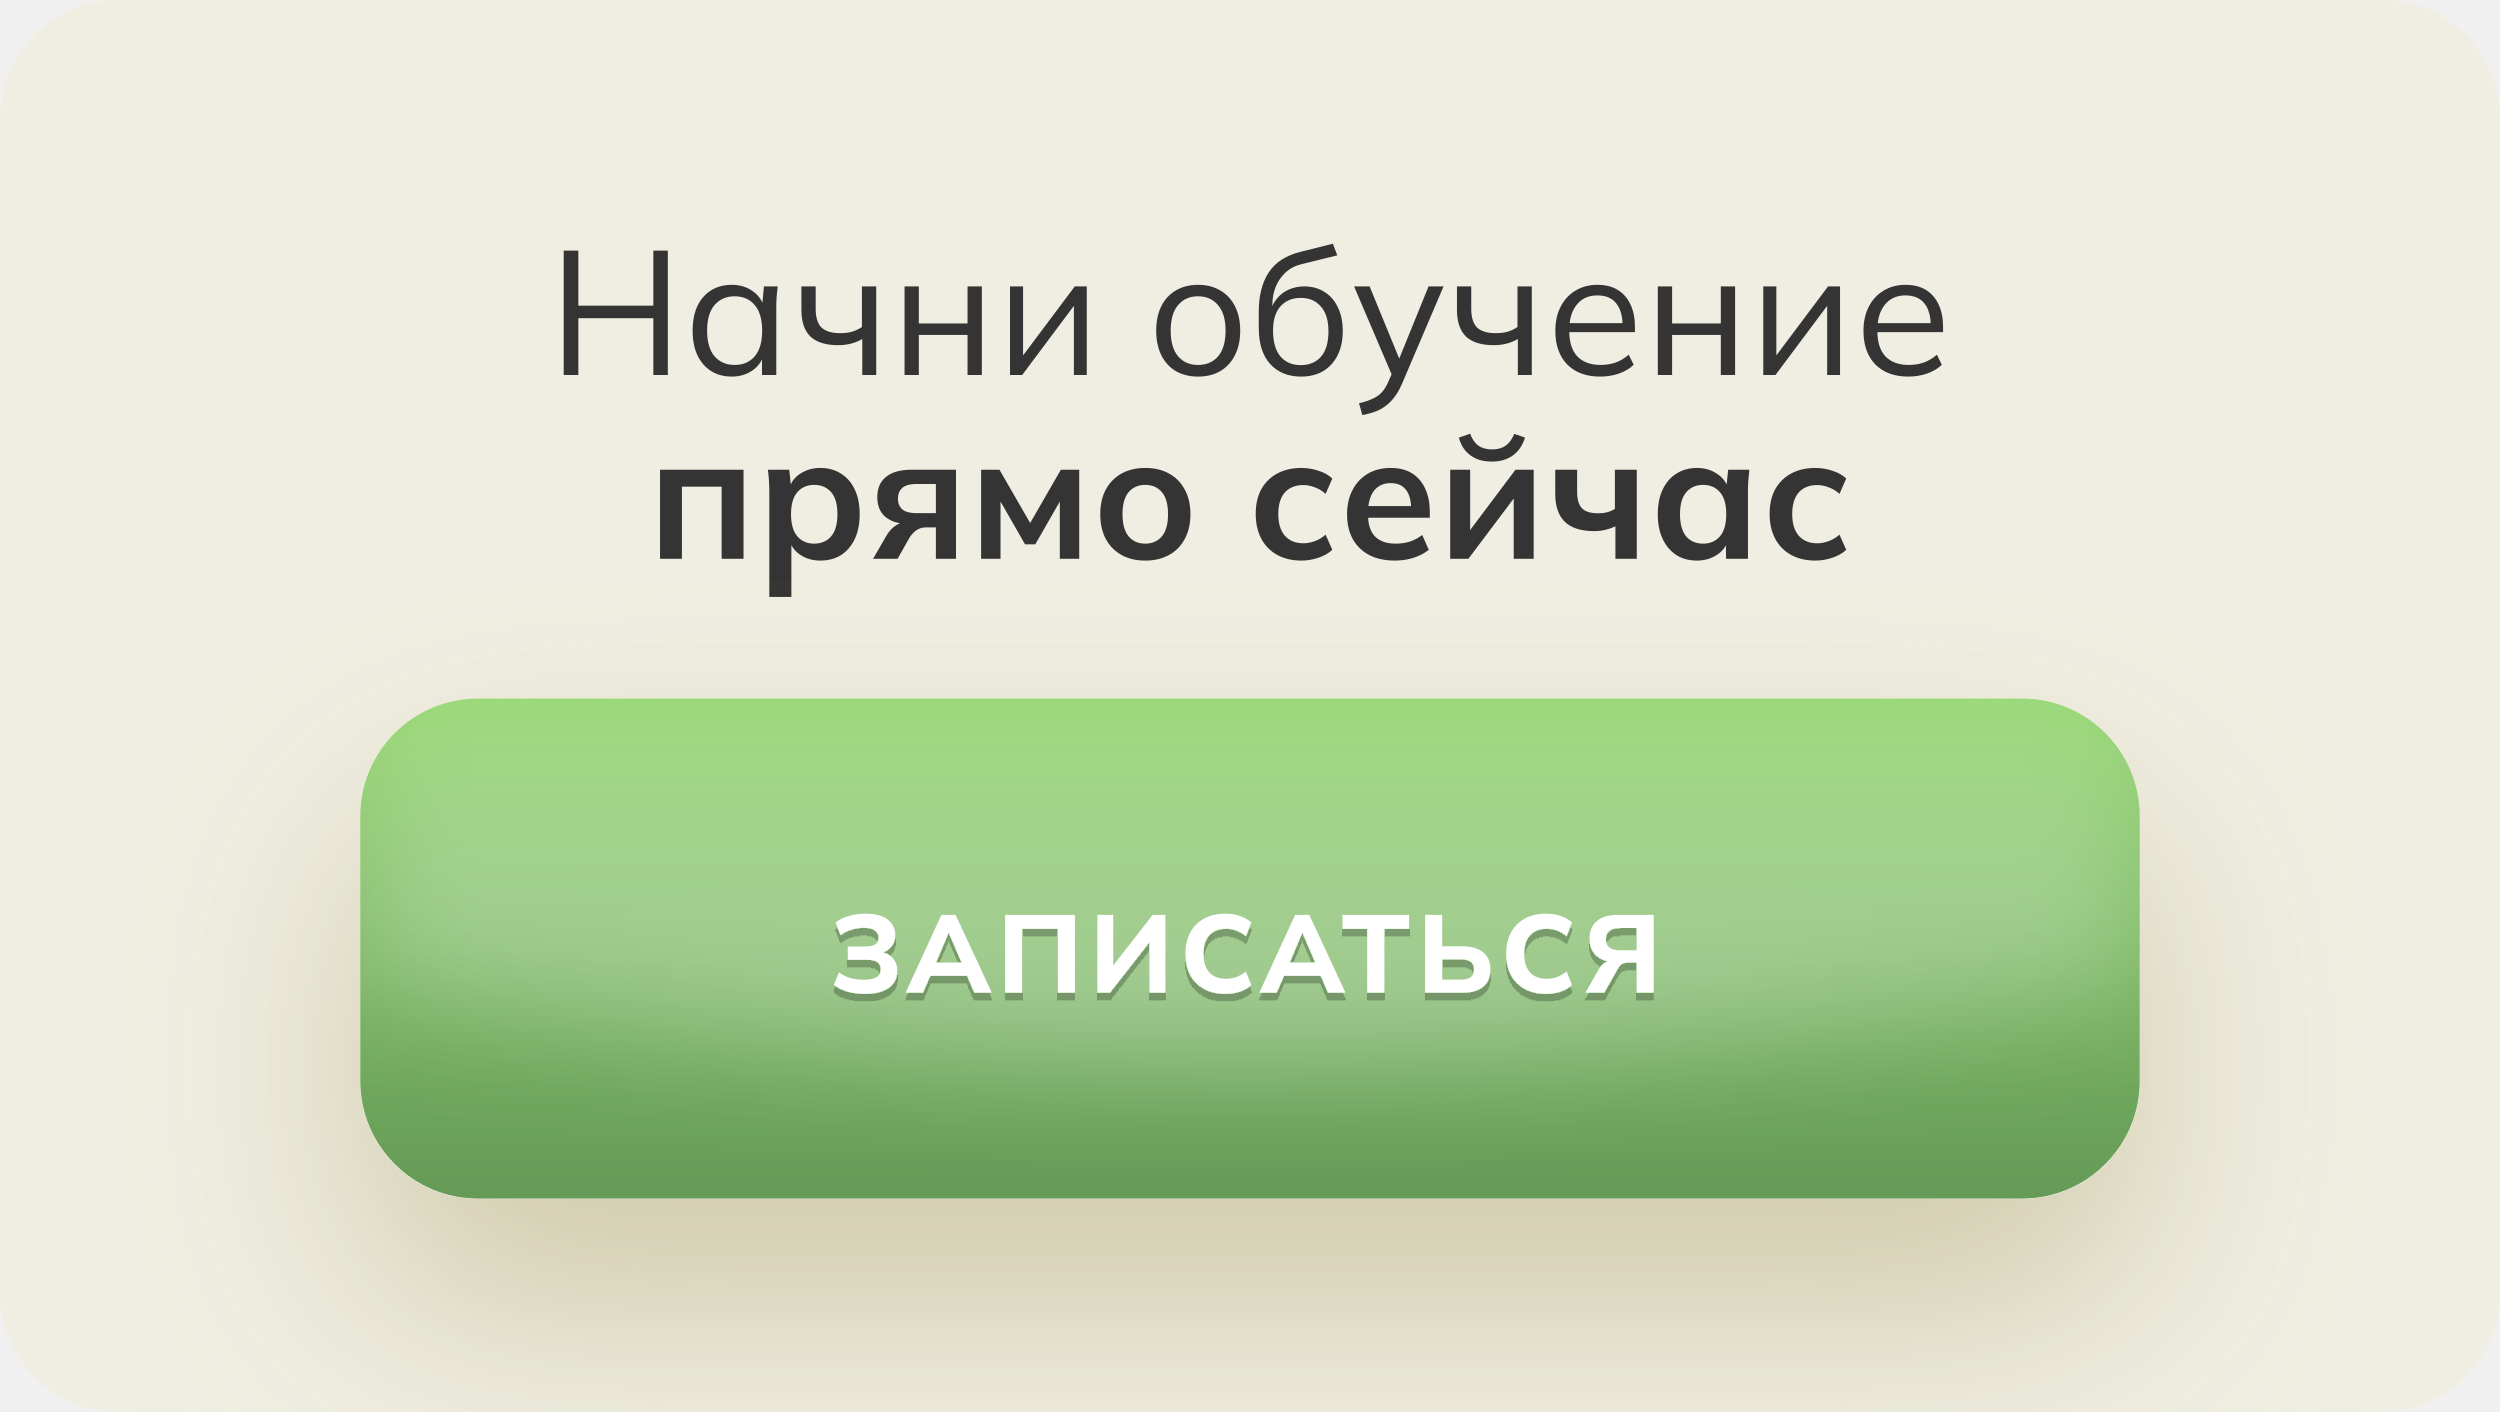
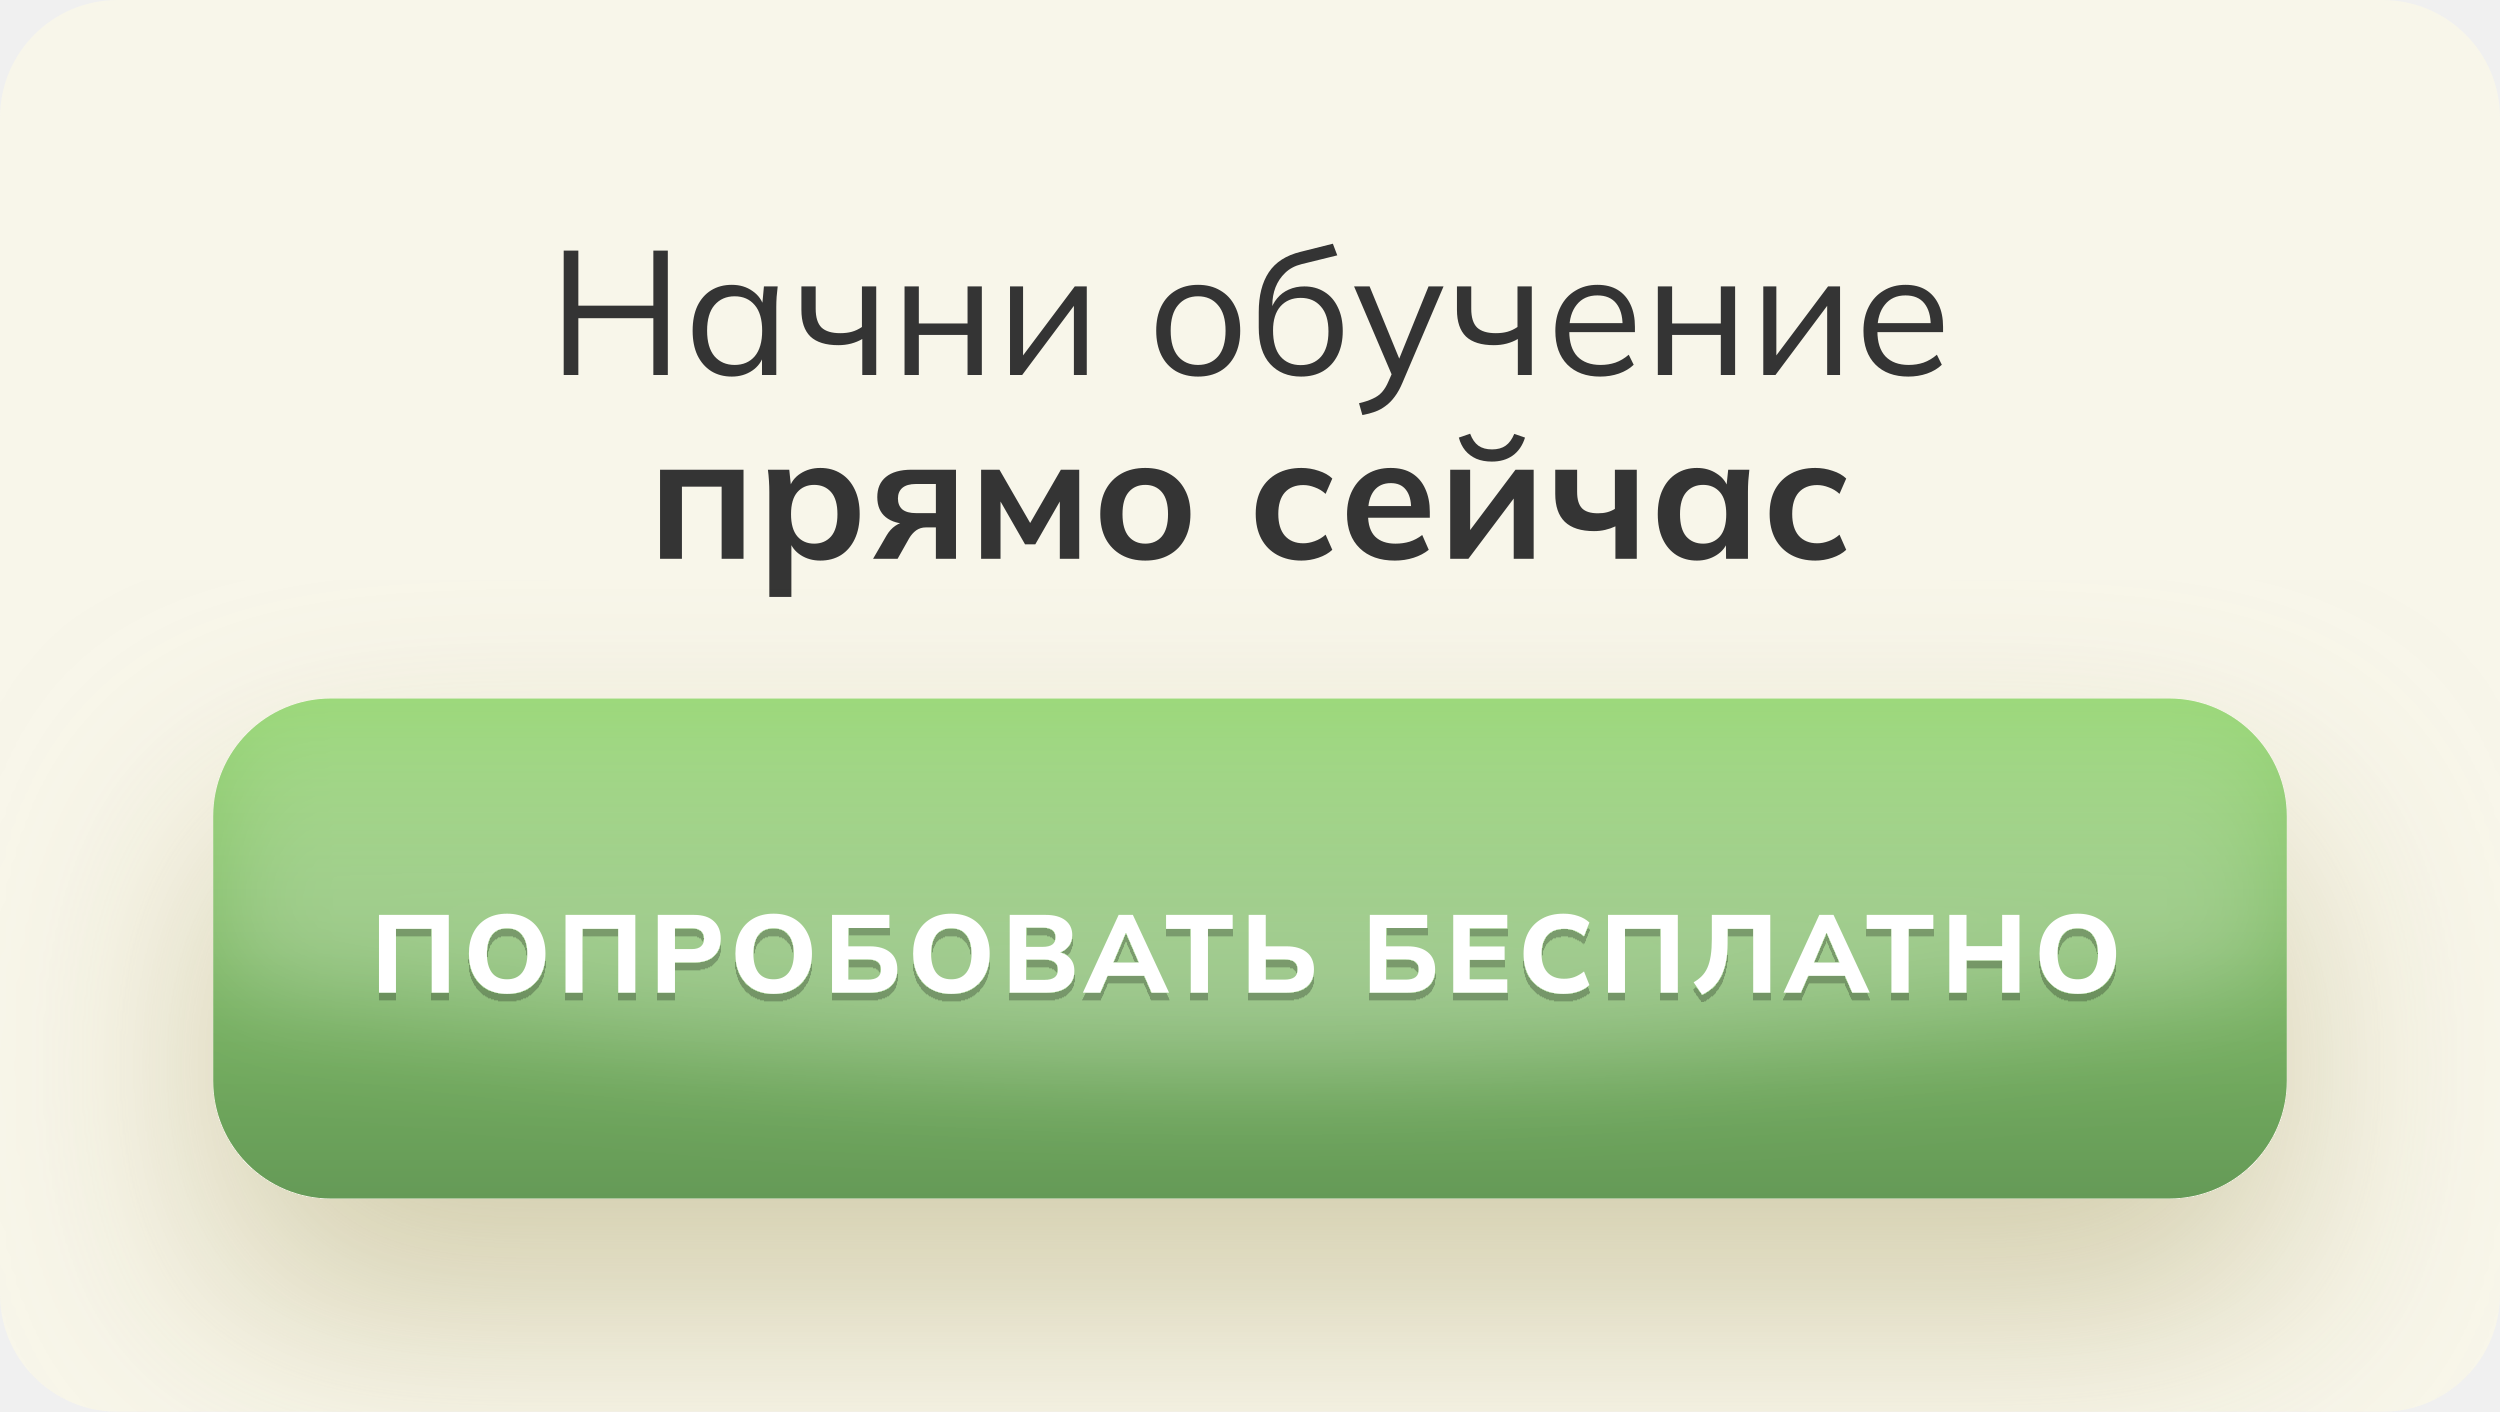
<svg xmlns="http://www.w3.org/2000/svg" width="340" height="192" viewBox="0 0 340 192" fill="none">
-   <g clip-path="url(#clip0_102_157)">
-     <rect width="340" height="192" rx="16" fill="#F0ECD3" fill-opacity="0.48" />
+   <g clip-path="url(#clip0_113_2)">
+     <rect width="340" height="192" rx="16" fill="#F8F6EA" />
    <path d="M76.663 51V34.08H78.655V41.568H88.855V34.08H90.823V51H88.855V43.272H78.655V51H76.663ZM99.526 51.216C98.454 51.216 97.518 50.968 96.718 50.472C95.918 49.96 95.294 49.24 94.846 48.312C94.414 47.384 94.198 46.272 94.198 44.976C94.198 43.664 94.414 42.544 94.846 41.616C95.294 40.688 95.918 39.976 96.718 39.48C97.518 38.984 98.454 38.736 99.526 38.736C100.614 38.736 101.55 39.016 102.334 39.576C103.134 40.12 103.662 40.864 103.918 41.808H103.63L103.894 38.952H105.766C105.718 39.416 105.67 39.888 105.622 40.368C105.59 40.832 105.574 41.288 105.574 41.736V51H103.63V48.168H103.894C103.638 49.112 103.11 49.856 102.31 50.4C101.51 50.944 100.582 51.216 99.526 51.216ZM99.91 49.632C101.062 49.632 101.974 49.24 102.646 48.456C103.318 47.656 103.654 46.496 103.654 44.976C103.654 43.44 103.318 42.28 102.646 41.496C101.974 40.696 101.062 40.296 99.91 40.296C98.774 40.296 97.862 40.696 97.174 41.496C96.502 42.28 96.166 43.44 96.166 44.976C96.166 46.496 96.502 47.656 97.174 48.456C97.862 49.24 98.774 49.632 99.91 49.632ZM117.27 51V46.104C116.806 46.376 116.302 46.584 115.758 46.728C115.214 46.872 114.63 46.944 114.006 46.944C112.31 46.944 111.046 46.552 110.214 45.768C109.398 44.968 108.99 43.76 108.99 42.144V38.952H110.934V42C110.934 43.168 111.198 44.016 111.726 44.544C112.27 45.056 113.118 45.312 114.27 45.312C114.862 45.312 115.39 45.248 115.854 45.12C116.318 44.992 116.774 44.776 117.222 44.472V38.952H119.166V51H117.27ZM123.018 51V38.952H124.962V43.992H131.586V38.952H133.53V51H131.586V45.552H124.962V51H123.018ZM137.361 51V38.952H139.137V49.2H138.489L146.169 38.952H147.801V51H146.049V40.728H146.697L139.017 51H137.361ZM162.933 51.216C161.781 51.216 160.773 50.968 159.909 50.472C159.061 49.96 158.405 49.24 157.941 48.312C157.477 47.368 157.245 46.256 157.245 44.976C157.245 43.68 157.477 42.568 157.941 41.64C158.405 40.712 159.061 40 159.909 39.504C160.773 38.992 161.781 38.736 162.933 38.736C164.101 38.736 165.109 38.992 165.957 39.504C166.821 40 167.485 40.712 167.949 41.64C168.429 42.568 168.669 43.68 168.669 44.976C168.669 46.256 168.429 47.368 167.949 48.312C167.485 49.24 166.821 49.96 165.957 50.472C165.109 50.968 164.101 51.216 162.933 51.216ZM162.933 49.632C164.085 49.632 164.997 49.24 165.669 48.456C166.341 47.656 166.677 46.496 166.677 44.976C166.677 43.44 166.333 42.28 165.645 41.496C164.973 40.696 164.069 40.296 162.933 40.296C161.797 40.296 160.893 40.696 160.221 41.496C159.549 42.28 159.213 43.44 159.213 44.976C159.213 46.496 159.549 47.656 160.221 48.456C160.893 49.24 161.797 49.632 162.933 49.632ZM176.95 51.216C175.19 51.216 173.79 50.648 172.75 49.512C171.71 48.376 171.19 46.72 171.19 44.544V42.432C171.19 40.208 171.646 38.408 172.558 37.032C173.47 35.656 174.91 34.728 176.878 34.248L181.27 33.144L181.87 34.728L176.998 35.928C176.102 36.152 175.366 36.544 174.79 37.104C174.214 37.648 173.774 38.304 173.47 39.072C173.182 39.824 173.038 40.624 173.038 41.472V42.432H172.75C172.942 41.712 173.254 41.096 173.686 40.584C174.118 40.056 174.646 39.656 175.27 39.384C175.91 39.096 176.614 38.952 177.382 38.952C178.422 38.952 179.334 39.2 180.118 39.696C180.902 40.176 181.51 40.872 181.942 41.784C182.39 42.68 182.614 43.76 182.614 45.024C182.614 46.288 182.382 47.384 181.918 48.312C181.454 49.24 180.798 49.96 179.95 50.472C179.102 50.968 178.102 51.216 176.95 51.216ZM176.902 49.656C178.07 49.656 178.99 49.272 179.662 48.504C180.334 47.72 180.67 46.576 180.67 45.072C180.67 43.584 180.326 42.456 179.638 41.688C178.966 40.904 178.054 40.512 176.902 40.512C175.75 40.512 174.83 40.896 174.142 41.664C173.47 42.432 173.134 43.52 173.134 44.928C173.134 46.496 173.47 47.68 174.142 48.48C174.814 49.264 175.734 49.656 176.902 49.656ZM185.282 56.448L184.826 54.84C185.578 54.664 186.202 54.456 186.698 54.216C187.21 53.992 187.634 53.688 187.97 53.304C188.306 52.92 188.594 52.44 188.834 51.864L189.458 50.448L189.41 51.264L184.154 38.952H186.266L190.61 49.536H189.986L194.282 38.952H196.322L190.754 52.008C190.434 52.776 190.082 53.416 189.698 53.928C189.314 54.456 188.898 54.88 188.45 55.2C188.018 55.536 187.538 55.8 187.01 55.992C186.482 56.184 185.906 56.336 185.282 56.448ZM206.426 51V46.104C205.962 46.376 205.458 46.584 204.914 46.728C204.37 46.872 203.786 46.944 203.162 46.944C201.466 46.944 200.202 46.552 199.37 45.768C198.554 44.968 198.146 43.76 198.146 42.144V38.952H200.09V42C200.09 43.168 200.354 44.016 200.882 44.544C201.426 45.056 202.274 45.312 203.426 45.312C204.018 45.312 204.546 45.248 205.01 45.12C205.474 44.992 205.93 44.776 206.378 44.472V38.952H208.322V51H206.426ZM217.622 51.216C215.734 51.216 214.246 50.672 213.158 49.584C212.07 48.48 211.526 46.952 211.526 45C211.526 43.736 211.766 42.64 212.246 41.712C212.726 40.768 213.398 40.04 214.262 39.528C215.126 39 216.118 38.736 217.238 38.736C218.342 38.736 219.27 38.968 220.022 39.432C220.774 39.896 221.35 40.56 221.75 41.424C222.15 42.272 222.35 43.28 222.35 44.448V45.168H213.014V43.944H221.078L220.67 44.256C220.67 42.976 220.382 41.976 219.806 41.256C219.23 40.536 218.374 40.176 217.238 40.176C216.038 40.176 215.102 40.6 214.43 41.448C213.758 42.28 213.422 43.408 213.422 44.832V45.048C213.422 46.552 213.79 47.696 214.526 48.48C215.278 49.248 216.326 49.632 217.67 49.632C218.39 49.632 219.062 49.528 219.686 49.32C220.326 49.096 220.934 48.736 221.51 48.24L222.182 49.608C221.654 50.12 220.982 50.52 220.166 50.808C219.366 51.08 218.518 51.216 217.622 51.216ZM225.463 51V38.952H227.407V43.992H234.031V38.952H235.975V51H234.031V45.552H227.407V51H225.463ZM239.807 51V38.952H241.583V49.2H240.935L248.615 38.952H250.247V51H248.495V40.728H249.143L241.463 51H239.807ZM259.528 51.216C257.64 51.216 256.152 50.672 255.064 49.584C253.976 48.48 253.432 46.952 253.432 45C253.432 43.736 253.672 42.64 254.152 41.712C254.632 40.768 255.304 40.04 256.168 39.528C257.032 39 258.024 38.736 259.144 38.736C260.248 38.736 261.176 38.968 261.928 39.432C262.68 39.896 263.256 40.56 263.656 41.424C264.056 42.272 264.256 43.28 264.256 44.448V45.168H254.92V43.944H262.984L262.576 44.256C262.576 42.976 262.288 41.976 261.712 41.256C261.136 40.536 260.28 40.176 259.144 40.176C257.944 40.176 257.008 40.6 256.336 41.448C255.664 42.28 255.328 43.408 255.328 44.832V45.048C255.328 46.552 255.696 47.696 256.432 48.48C257.184 49.248 258.232 49.632 259.576 49.632C260.296 49.632 260.968 49.528 261.592 49.32C262.232 49.096 262.84 48.736 263.416 48.24L264.088 49.608C263.56 50.12 262.888 50.52 262.072 50.808C261.272 51.08 260.424 51.216 259.528 51.216ZM89.766 76V63.88H101.119V76H98.142V66.184H92.743V76H89.766ZM104.628 81.184V66.904C104.628 66.408 104.612 65.904 104.58 65.392C104.548 64.88 104.5 64.376 104.436 63.88H107.34L107.604 66.424H107.34C107.58 65.576 108.084 64.904 108.852 64.408C109.636 63.896 110.54 63.64 111.564 63.64C112.636 63.64 113.572 63.896 114.372 64.408C115.172 64.904 115.796 65.624 116.244 66.568C116.692 67.496 116.916 68.616 116.916 69.928C116.916 71.24 116.692 72.368 116.244 73.312C115.796 74.256 115.172 74.984 114.372 75.496C113.572 75.992 112.636 76.24 111.564 76.24C110.556 76.24 109.668 75.992 108.9 75.496C108.132 75 107.62 74.336 107.364 73.504H107.628V81.184H104.628ZM110.724 73.936C111.684 73.936 112.452 73.608 113.028 72.952C113.604 72.28 113.892 71.272 113.892 69.928C113.892 68.584 113.604 67.584 113.028 66.928C112.452 66.272 111.684 65.944 110.724 65.944C109.78 65.944 109.02 66.272 108.444 66.928C107.868 67.584 107.58 68.584 107.58 69.928C107.58 71.272 107.868 72.28 108.444 72.952C109.02 73.608 109.78 73.936 110.724 73.936ZM118.735 76L120.583 72.808C120.903 72.264 121.295 71.832 121.759 71.512C122.239 71.176 122.735 71.008 123.247 71.008H123.775L123.751 71.272C122.327 71.272 121.231 70.96 120.463 70.336C119.695 69.712 119.311 68.8 119.311 67.6C119.311 66.416 119.703 65.504 120.487 64.864C121.287 64.208 122.455 63.88 123.991 63.88H130.015V76H127.279V71.728H125.911C125.415 71.728 124.975 71.864 124.591 72.136C124.223 72.408 123.911 72.76 123.655 73.192L122.071 76H118.735ZM124.567 69.784H127.279V65.824H124.567C123.751 65.824 123.135 66 122.719 66.352C122.319 66.704 122.119 67.184 122.119 67.792C122.119 68.432 122.319 68.928 122.719 69.28C123.135 69.616 123.751 69.784 124.567 69.784ZM133.431 76V63.88H135.927L140.103 71.128L144.279 63.88H146.775V76H144.135V67.24H144.687L140.799 74.032H139.407L135.519 67.24H136.071V76H133.431ZM155.756 76.24C154.508 76.24 153.428 75.984 152.516 75.472C151.604 74.96 150.892 74.232 150.38 73.288C149.884 72.344 149.636 71.224 149.636 69.928C149.636 68.632 149.884 67.52 150.38 66.592C150.892 65.648 151.604 64.92 152.516 64.408C153.428 63.896 154.508 63.64 155.756 63.64C157.004 63.64 158.084 63.896 158.996 64.408C159.924 64.92 160.636 65.648 161.132 66.592C161.644 67.52 161.9 68.632 161.9 69.928C161.9 71.224 161.644 72.344 161.132 73.288C160.636 74.232 159.924 74.96 158.996 75.472C158.084 75.984 157.004 76.24 155.756 76.24ZM155.756 73.936C156.7 73.936 157.452 73.608 158.012 72.952C158.572 72.28 158.852 71.272 158.852 69.928C158.852 68.584 158.572 67.584 158.012 66.928C157.452 66.272 156.7 65.944 155.756 65.944C154.812 65.944 154.06 66.272 153.5 66.928C152.94 67.584 152.66 68.584 152.66 69.928C152.66 71.272 152.94 72.28 153.5 72.952C154.06 73.608 154.812 73.936 155.756 73.936ZM176.993 76.24C175.745 76.24 174.649 75.984 173.705 75.472C172.777 74.96 172.057 74.232 171.545 73.288C171.033 72.328 170.777 71.192 170.777 69.88C170.777 68.568 171.033 67.448 171.545 66.52C172.073 65.592 172.801 64.88 173.729 64.384C174.657 63.888 175.745 63.64 176.993 63.64C177.793 63.64 178.569 63.768 179.321 64.024C180.089 64.264 180.713 64.616 181.193 65.08L180.281 67.168C179.849 66.768 179.361 66.472 178.817 66.28C178.289 66.072 177.769 65.968 177.257 65.968C176.185 65.968 175.345 66.304 174.737 66.976C174.145 67.648 173.849 68.624 173.849 69.904C173.849 71.184 174.145 72.168 174.737 72.856C175.345 73.544 176.185 73.888 177.257 73.888C177.753 73.888 178.265 73.792 178.793 73.6C179.337 73.408 179.833 73.112 180.281 72.712L181.193 74.776C180.697 75.24 180.065 75.6 179.297 75.856C178.545 76.112 177.777 76.24 176.993 76.24ZM189.703 76.24C187.671 76.24 186.079 75.68 184.927 74.56C183.775 73.44 183.199 71.904 183.199 69.952C183.199 68.688 183.447 67.584 183.943 66.64C184.439 65.696 185.127 64.96 186.007 64.432C186.903 63.904 187.943 63.64 189.127 63.64C190.295 63.64 191.271 63.888 192.055 64.384C192.839 64.88 193.431 65.576 193.831 66.472C194.247 67.368 194.455 68.416 194.455 69.616V70.408H185.623V68.824H192.319L191.911 69.16C191.911 68.04 191.671 67.184 191.191 66.592C190.727 66 190.047 65.704 189.151 65.704C188.159 65.704 187.391 66.056 186.847 66.76C186.319 67.464 186.055 68.448 186.055 69.712V70.024C186.055 71.336 186.375 72.32 187.015 72.976C187.671 73.616 188.591 73.936 189.775 73.936C190.463 73.936 191.103 73.848 191.695 73.672C192.303 73.48 192.879 73.176 193.423 72.76L194.311 74.776C193.735 75.24 193.047 75.6 192.247 75.856C191.447 76.112 190.599 76.24 189.703 76.24ZM197.227 76V63.88H199.939V73.048H199.219L206.107 63.88H208.579V76H205.867V66.808H206.611L199.699 76H197.227ZM202.891 62.776C202.091 62.776 201.387 62.648 200.779 62.392C200.171 62.12 199.667 61.744 199.267 61.264C198.867 60.768 198.579 60.184 198.403 59.512L199.939 58.984C200.211 59.72 200.587 60.264 201.067 60.616C201.547 60.952 202.163 61.12 202.915 61.12C203.667 61.12 204.283 60.952 204.763 60.616C205.243 60.28 205.635 59.744 205.939 59.008L207.403 59.512C207.067 60.584 206.507 61.4 205.723 61.96C204.955 62.504 204.011 62.776 202.891 62.776ZM219.697 76V71.584C219.249 71.792 218.785 71.952 218.305 72.064C217.825 72.176 217.321 72.232 216.793 72.232C215.017 72.232 213.689 71.808 212.809 70.96C211.945 70.112 211.513 68.848 211.513 67.168V63.88H214.489V66.904C214.489 67.928 214.713 68.672 215.161 69.136C215.609 69.584 216.329 69.808 217.321 69.808C217.785 69.808 218.201 69.76 218.569 69.664C218.937 69.568 219.289 69.416 219.625 69.208V63.88H222.601V76H219.697ZM230.785 76.24C229.729 76.24 228.801 75.992 228.001 75.496C227.201 74.984 226.577 74.256 226.129 73.312C225.681 72.368 225.457 71.24 225.457 69.928C225.457 68.616 225.681 67.496 226.129 66.568C226.577 65.624 227.201 64.904 228.001 64.408C228.801 63.896 229.729 63.64 230.785 63.64C231.809 63.64 232.705 63.896 233.473 64.408C234.257 64.904 234.777 65.576 235.033 66.424H234.769L235.033 63.88H237.913C237.865 64.376 237.817 64.88 237.769 65.392C237.737 65.904 237.721 66.408 237.721 66.904V76H234.745L234.721 73.504H235.009C234.753 74.336 234.233 75 233.449 75.496C232.665 75.992 231.777 76.24 230.785 76.24ZM231.625 73.936C232.569 73.936 233.329 73.608 233.905 72.952C234.481 72.28 234.769 71.272 234.769 69.928C234.769 68.584 234.481 67.584 233.905 66.928C233.329 66.272 232.569 65.944 231.625 65.944C230.681 65.944 229.921 66.272 229.345 66.928C228.769 67.584 228.481 68.584 228.481 69.928C228.481 71.272 228.761 72.28 229.321 72.952C229.897 73.608 230.665 73.936 231.625 73.936ZM246.884 76.24C245.636 76.24 244.54 75.984 243.596 75.472C242.668 74.96 241.948 74.232 241.436 73.288C240.924 72.328 240.668 71.192 240.668 69.88C240.668 68.568 240.924 67.448 241.436 66.52C241.964 65.592 242.692 64.88 243.62 64.384C244.548 63.888 245.636 63.64 246.884 63.64C247.684 63.64 248.46 63.768 249.212 64.024C249.98 64.264 250.604 64.616 251.084 65.08L250.172 67.168C249.74 66.768 249.252 66.472 248.708 66.28C248.18 66.072 247.66 65.968 247.148 65.968C246.076 65.968 245.236 66.304 244.628 66.976C244.036 67.648 243.74 68.624 243.74 69.904C243.74 71.184 244.036 72.168 244.628 72.856C245.236 73.544 246.076 73.888 247.148 73.888C247.644 73.888 248.156 73.792 248.684 73.6C249.228 73.408 249.724 73.112 250.172 72.712L251.084 74.776C250.588 75.24 249.956 75.6 249.188 75.856C248.436 76.112 247.668 76.24 246.884 76.24Z" fill="#343434" />
-     <g filter="url(#filter0_d_102_157)">
-       <g clip-path="url(#clip1_102_157)">
-         <rect x="49" y="95" width="242" height="68" rx="16" fill="url(#paint0_linear_102_157)" />
-         <g filter="url(#filter1_f_102_157)">
-           <path d="M49 95H291V133.461C195.294 147.667 142.321 147.358 49 133.461V95Z" fill="url(#paint1_linear_102_157)" fill-opacity="0.35" />
+     <g filter="url(#filter0_d_113_2)">
+       <g clip-path="url(#clip1_113_2)">
+         <rect x="29" y="95" width="282" height="68" rx="16" fill="url(#paint0_linear_113_2)" />
+         <g filter="url(#filter1_f_113_2)">
+           <path d="M29 95H311V133.461C199.475 147.667 137.745 147.358 29 133.461V95Z" fill="url(#paint1_linear_113_2)" fill-opacity="0.35" />
        </g>
-         <g filter="url(#filter2_d_102_157)">
-           <path d="M117.636 135.165C116.736 135.165 115.931 135.06 115.221 134.85C114.521 134.63 113.911 134.325 113.391 133.935L114.096 132.24C114.526 132.56 115.021 132.81 115.581 132.99C116.141 133.16 116.766 133.245 117.456 133.245C118.256 133.245 118.841 133.125 119.211 132.885C119.591 132.645 119.781 132.285 119.781 131.805C119.781 131.375 119.631 131.055 119.331 130.845C119.031 130.635 118.566 130.53 117.936 130.53H115.296V128.73H117.681C118.291 128.73 118.746 128.63 119.046 128.43C119.346 128.22 119.496 127.905 119.496 127.485C119.496 127.095 119.331 126.78 119.001 126.54C118.681 126.3 118.171 126.18 117.471 126.18C116.891 126.18 116.326 126.265 115.776 126.435C115.226 126.605 114.746 126.85 114.336 127.17L113.631 125.46C114.101 125.08 114.696 124.785 115.416 124.575C116.136 124.365 116.906 124.26 117.726 124.26C119.066 124.26 120.071 124.53 120.741 125.07C121.421 125.61 121.761 126.305 121.761 127.155C121.761 127.785 121.571 128.325 121.191 128.775C120.821 129.215 120.311 129.51 119.661 129.66V129.42C120.411 129.55 120.991 129.84 121.401 130.29C121.821 130.73 122.031 131.31 122.031 132.03C122.031 132.65 121.871 133.195 121.551 133.665C121.231 134.135 120.741 134.505 120.081 134.775C119.431 135.035 118.616 135.165 117.636 135.165ZM123.17 135L128.03 124.425H129.965L134.885 135H132.515L131.24 132.06L132.155 132.705H125.87L126.8 132.06L125.525 135H123.17ZM128.99 126.885L127.055 131.475L126.65 130.905H131.375L131.03 131.475L129.05 126.885H128.99ZM136.697 135V124.425H146.192V135H143.867V126.315H139.007V135H136.697ZM149.242 135V124.425H151.402V131.775H151.027L156.757 124.425H158.497V135H156.322V127.65H156.697L150.952 135H149.242ZM166.654 135.165C165.524 135.165 164.554 134.94 163.744 134.49C162.934 134.04 162.309 133.41 161.869 132.6C161.439 131.78 161.224 130.815 161.224 129.705C161.224 128.595 161.439 127.635 161.869 126.825C162.309 126.015 162.934 125.385 163.744 124.935C164.554 124.485 165.524 124.26 166.654 124.26C167.384 124.26 168.049 124.365 168.649 124.575C169.249 124.775 169.759 125.07 170.179 125.46L169.444 127.305C168.984 126.945 168.544 126.69 168.124 126.54C167.714 126.39 167.249 126.315 166.729 126.315C165.739 126.315 164.979 126.61 164.449 127.2C163.929 127.78 163.669 128.615 163.669 129.705C163.669 130.795 163.929 131.635 164.449 132.225C164.979 132.815 165.739 133.11 166.729 133.11C167.249 133.11 167.714 133.035 168.124 132.885C168.544 132.735 168.984 132.48 169.444 132.12L170.179 133.965C169.759 134.345 169.249 134.64 168.649 134.85C168.049 135.06 167.384 135.165 166.654 135.165ZM171.272 135L176.132 124.425H178.067L182.987 135H180.617L179.342 132.06L180.257 132.705H173.972L174.902 132.06L173.627 135H171.272ZM177.092 126.885L175.157 131.475L174.752 130.905H179.477L179.132 131.475L177.152 126.885H177.092ZM185.94 135V126.33H182.58V124.425H191.64V126.33H188.28V135H185.94ZM193.814 135V124.425H196.139V128.7H198.959C200.129 128.7 201.044 128.97 201.704 129.51C202.364 130.04 202.694 130.815 202.694 131.835C202.694 132.855 202.364 133.64 201.704 134.19C201.044 134.73 200.129 135 198.959 135H193.814ZM196.139 133.23H198.659C199.289 133.23 199.749 133.115 200.039 132.885C200.329 132.655 200.474 132.305 200.474 131.835C200.474 131.375 200.329 131.035 200.039 130.815C199.749 130.585 199.289 130.47 198.659 130.47H196.139V133.23ZM210.273 135.165C209.143 135.165 208.173 134.94 207.363 134.49C206.553 134.04 205.928 133.41 205.488 132.6C205.058 131.78 204.843 130.815 204.843 129.705C204.843 128.595 205.058 127.635 205.488 126.825C205.928 126.015 206.553 125.385 207.363 124.935C208.173 124.485 209.143 124.26 210.273 124.26C211.003 124.26 211.668 124.365 212.268 124.575C212.868 124.775 213.378 125.07 213.798 125.46L213.063 127.305C212.603 126.945 212.163 126.69 211.743 126.54C211.333 126.39 210.868 126.315 210.348 126.315C209.358 126.315 208.598 126.61 208.068 127.2C207.548 127.78 207.288 128.615 207.288 129.705C207.288 130.795 207.548 131.635 208.068 132.225C208.598 132.815 209.358 133.11 210.348 133.11C210.868 133.11 211.333 133.035 211.743 132.885C212.163 132.735 212.603 132.48 213.063 132.12L213.798 133.965C213.378 134.345 212.868 134.64 212.268 134.85C211.668 135.06 211.003 135.165 210.273 135.165ZM215.622 135L217.407 131.865C217.647 131.445 217.927 131.135 218.247 130.935C218.567 130.725 218.942 130.62 219.372 130.62H219.957L219.972 130.875C218.762 130.875 217.827 130.59 217.167 130.02C216.507 129.45 216.177 128.66 216.177 127.65C216.177 126.63 216.502 125.84 217.152 125.28C217.812 124.71 218.742 124.425 219.942 124.425H224.907V135H222.582V130.905H221.472C221.132 130.905 220.852 130.96 220.632 131.07C220.412 131.18 220.222 131.375 220.062 131.655L218.172 135H215.622ZM220.347 129.24H222.582V126.21H220.347C219.047 126.21 218.397 126.715 218.397 127.725C218.397 128.735 219.047 129.24 220.347 129.24Z" fill="white" />
+         <g filter="url(#filter2_d_113_2)">
+           <path d="M51.541 135V124.425H61.036V135H58.711V126.315H53.851V135H51.541ZM63.771 129.705C63.771 128.605 63.976 127.65 64.386 126.84C64.806 126.02 65.406 125.385 66.186 124.935C66.966 124.485 67.891 124.26 68.961 124.26C70.031 124.26 70.956 124.485 71.736 124.935C72.516 125.385 73.116 126.02 73.536 126.84C73.966 127.65 74.181 128.6 74.181 129.69C74.181 130.8 73.966 131.765 73.536 132.585C73.116 133.395 72.516 134.03 71.736 134.49C70.956 134.94 70.031 135.165 68.961 135.165C67.891 135.165 66.966 134.94 66.186 134.49C65.416 134.03 64.821 133.39 64.401 132.57C63.981 131.75 63.771 130.795 63.771 129.705ZM66.216 129.705C66.216 130.795 66.441 131.65 66.891 132.27C67.351 132.88 68.041 133.185 68.961 133.185C69.861 133.185 70.546 132.88 71.016 132.27C71.486 131.65 71.721 130.795 71.721 129.705C71.721 128.605 71.486 127.755 71.016 127.155C70.556 126.545 69.871 126.24 68.961 126.24C68.041 126.24 67.351 126.545 66.891 127.155C66.441 127.755 66.216 128.605 66.216 129.705ZM76.91 135V124.425H86.405V135H84.08V126.315H79.22V135H76.91ZM89.456 135V124.425H94.391C95.581 124.425 96.481 124.715 97.091 125.295C97.711 125.865 98.021 126.65 98.021 127.65C98.021 128.64 97.711 129.43 97.091 130.02C96.481 130.6 95.581 130.89 94.391 130.89H91.796V135H89.456ZM91.796 129.075H94.091C94.651 129.075 95.066 128.95 95.336 128.7C95.616 128.45 95.756 128.1 95.756 127.65C95.756 127.2 95.616 126.855 95.336 126.615C95.066 126.365 94.651 126.24 94.091 126.24H91.796V129.075ZM100.016 129.705C100.016 128.605 100.221 127.65 100.631 126.84C101.051 126.02 101.651 125.385 102.431 124.935C103.211 124.485 104.136 124.26 105.206 124.26C106.276 124.26 107.201 124.485 107.981 124.935C108.761 125.385 109.361 126.02 109.781 126.84C110.211 127.65 110.426 128.6 110.426 129.69C110.426 130.8 110.211 131.765 109.781 132.585C109.361 133.395 108.761 134.03 107.981 134.49C107.201 134.94 106.276 135.165 105.206 135.165C104.136 135.165 103.211 134.94 102.431 134.49C101.661 134.03 101.066 133.39 100.646 132.57C100.226 131.75 100.016 130.795 100.016 129.705ZM102.461 129.705C102.461 130.795 102.686 131.65 103.136 132.27C103.596 132.88 104.286 133.185 105.206 133.185C106.106 133.185 106.791 132.88 107.261 132.27C107.731 131.65 107.966 130.795 107.966 129.705C107.966 128.605 107.731 127.755 107.261 127.155C106.801 126.545 106.116 126.24 105.206 126.24C104.286 126.24 103.596 126.545 103.136 127.155C102.686 127.755 102.461 128.605 102.461 129.705ZM113.155 135V124.425H120.955V126.21H115.375V128.7H118.3C119.47 128.7 120.385 128.97 121.045 129.51C121.705 130.04 122.035 130.815 122.035 131.835C122.035 132.855 121.705 133.64 121.045 134.19C120.385 134.73 119.47 135 118.3 135H113.155ZM115.375 133.23H118C118.63 133.23 119.09 133.115 119.38 132.885C119.67 132.655 119.815 132.305 119.815 131.835C119.815 131.375 119.67 131.035 119.38 130.815C119.09 130.585 118.63 130.47 118 130.47H115.375V133.23ZM124.185 129.705C124.185 128.605 124.39 127.65 124.8 126.84C125.22 126.02 125.82 125.385 126.6 124.935C127.38 124.485 128.305 124.26 129.375 124.26C130.445 124.26 131.37 124.485 132.15 124.935C132.93 125.385 133.53 126.02 133.95 126.84C134.38 127.65 134.595 128.6 134.595 129.69C134.595 130.8 134.38 131.765 133.95 132.585C133.53 133.395 132.93 134.03 132.15 134.49C131.37 134.94 130.445 135.165 129.375 135.165C128.305 135.165 127.38 134.94 126.6 134.49C125.83 134.03 125.235 133.39 124.815 132.57C124.395 131.75 124.185 130.795 124.185 129.705ZM126.63 129.705C126.63 130.795 126.855 131.65 127.305 132.27C127.765 132.88 128.455 133.185 129.375 133.185C130.275 133.185 130.96 132.88 131.43 132.27C131.9 131.65 132.135 130.795 132.135 129.705C132.135 128.605 131.9 127.755 131.43 127.155C130.97 126.545 130.285 126.24 129.375 126.24C128.455 126.24 127.765 126.545 127.305 127.155C126.855 127.755 126.63 128.605 126.63 129.705ZM137.323 135V124.425H142.198C143.358 124.425 144.253 124.67 144.883 125.16C145.513 125.65 145.828 126.32 145.828 127.17C145.828 127.8 145.638 128.335 145.258 128.775C144.888 129.215 144.378 129.51 143.728 129.66V129.42C144.488 129.55 145.073 129.84 145.483 130.29C145.903 130.73 146.113 131.305 146.113 132.015C146.113 132.955 145.778 133.69 145.108 134.22C144.448 134.74 143.533 135 142.363 135H137.323ZM139.558 133.26H142.078C142.658 133.26 143.103 133.15 143.413 132.93C143.723 132.71 143.878 132.36 143.878 131.88C143.878 131.39 143.723 131.04 143.413 130.83C143.103 130.61 142.658 130.5 142.078 130.5H139.558V133.26ZM139.558 128.775H141.778C142.388 128.775 142.838 128.665 143.128 128.445C143.418 128.225 143.563 127.895 143.563 127.455C143.563 127.025 143.418 126.7 143.128 126.48C142.838 126.26 142.388 126.15 141.778 126.15H139.558V128.775ZM147.276 135L152.136 124.425H154.071L158.991 135H156.621L155.346 132.06L156.261 132.705H149.976L150.906 132.06L149.631 135H147.276ZM153.096 126.885L151.161 131.475L150.756 130.905H155.481L155.136 131.475L153.156 126.885H153.096ZM161.944 135V126.33H158.584V124.425H167.644V126.33H164.284V135H161.944ZM169.818 135V124.425H172.143V128.7H174.963C176.133 128.7 177.048 128.97 177.708 129.51C178.368 130.04 178.698 130.815 178.698 131.835C178.698 132.855 178.368 133.64 177.708 134.19C177.048 134.73 176.133 135 174.963 135H169.818ZM172.143 133.23H174.663C175.293 133.23 175.753 133.115 176.043 132.885C176.333 132.655 176.478 132.305 176.478 131.835C176.478 131.375 176.333 131.035 176.043 130.815C175.753 130.585 175.293 130.47 174.663 130.47H172.143V133.23ZM186.296 135V124.425H194.096V126.21H188.516V128.7H191.441C192.611 128.7 193.526 128.97 194.186 129.51C194.846 130.04 195.176 130.815 195.176 131.835C195.176 132.855 194.846 133.64 194.186 134.19C193.526 134.73 192.611 135 191.441 135H186.296ZM188.516 133.23H191.141C191.771 133.23 192.231 133.115 192.521 132.885C192.811 132.655 192.956 132.305 192.956 131.835C192.956 131.375 192.811 131.035 192.521 130.815C192.231 130.585 191.771 130.47 191.141 130.47H188.516V133.23ZM197.64 135V124.425H204.99V126.24H199.875V128.715H204.63V130.545H199.875V133.185H204.99V135H197.64ZM212.635 135.165C211.505 135.165 210.535 134.94 209.725 134.49C208.915 134.04 208.29 133.41 207.85 132.6C207.42 131.78 207.205 130.815 207.205 129.705C207.205 128.595 207.42 127.635 207.85 126.825C208.29 126.015 208.915 125.385 209.725 124.935C210.535 124.485 211.505 124.26 212.635 124.26C213.365 124.26 214.03 124.365 214.63 124.575C215.23 124.775 215.74 125.07 216.16 125.46L215.425 127.305C214.965 126.945 214.525 126.69 214.105 126.54C213.695 126.39 213.23 126.315 212.71 126.315C211.72 126.315 210.96 126.61 210.43 127.2C209.91 127.78 209.65 128.615 209.65 129.705C209.65 130.795 209.91 131.635 210.43 132.225C210.96 132.815 211.72 133.11 212.71 133.11C213.23 133.11 213.695 133.035 214.105 132.885C214.525 132.735 214.965 132.48 215.425 132.12L216.16 133.965C215.74 134.345 215.23 134.64 214.63 134.85C214.03 135.06 213.365 135.165 212.635 135.165ZM218.688 135V124.425H228.183V135H225.858V126.315H220.998V135H218.688ZM231.489 135.27L230.334 133.59C230.754 133.35 231.119 133.075 231.429 132.765C231.749 132.445 232.009 132.06 232.209 131.61C232.409 131.16 232.559 130.615 232.659 129.975C232.759 129.335 232.809 128.57 232.809 127.68V124.425H240.759V135H238.434V126.315H234.954V128.25C234.954 129.21 234.874 130.07 234.714 130.83C234.564 131.58 234.339 132.24 234.039 132.81C233.749 133.38 233.389 133.87 232.959 134.28C232.529 134.68 232.039 135.01 231.489 135.27ZM242.564 135L247.424 124.425H249.359L254.279 135H251.909L250.634 132.06L251.549 132.705H245.264L246.194 132.06L244.919 135H242.564ZM248.384 126.885L246.449 131.475L246.044 130.905H250.769L250.424 131.475L248.444 126.885H248.384ZM257.232 135V126.33H253.872V124.425H262.932V126.33H259.572V135H257.232ZM265.106 135V124.425H267.446V128.67H272.291V124.425H274.646V135H272.291V130.605H267.446V135H265.106ZM277.38 129.705C277.38 128.605 277.585 127.65 277.995 126.84C278.415 126.02 279.015 125.385 279.795 124.935C280.575 124.485 281.5 124.26 282.57 124.26C283.64 124.26 284.565 124.485 285.345 124.935C286.125 125.385 286.725 126.02 287.145 126.84C287.575 127.65 287.79 128.6 287.79 129.69C287.79 130.8 287.575 131.765 287.145 132.585C286.725 133.395 286.125 134.03 285.345 134.49C284.565 134.94 283.64 135.165 282.57 135.165C281.5 135.165 280.575 134.94 279.795 134.49C279.025 134.03 278.43 133.39 278.01 132.57C277.59 131.75 277.38 130.795 277.38 129.705ZM279.825 129.705C279.825 130.795 280.05 131.65 280.5 132.27C280.96 132.88 281.65 133.185 282.57 133.185C283.47 133.185 284.155 132.88 284.625 132.27C285.095 131.65 285.33 130.795 285.33 129.705C285.33 128.605 285.095 127.755 284.625 127.155C284.165 126.545 283.48 126.24 282.57 126.24C281.65 126.24 280.96 126.545 280.5 127.155C280.05 127.755 279.825 128.605 279.825 129.705Z" fill="white" />
        </g>
      </g>
    </g>
  </g>
  <defs>
-     <filter id="filter0_d_102_157" x="17" y="79" width="306" height="132" filterUnits="userSpaceOnUse" color-interpolation-filters="sRGB">
+     <filter id="filter0_d_113_2" x="-3" y="79" width="346" height="132" filterUnits="userSpaceOnUse" color-interpolation-filters="sRGB">
      <feFlood flood-opacity="0" result="BackgroundImageFix" />
      <feColorMatrix in="SourceAlpha" type="matrix" values="0 0 0 0 0 0 0 0 0 0 0 0 0 0 0 0 0 0 127 0" result="hardAlpha" />
      <feOffset dy="16" />
      <feGaussianBlur stdDeviation="16" />
      <feComposite in2="hardAlpha" operator="out" />
      <feColorMatrix type="matrix" values="0 0 0 0 0.713 0 0 0 0 0.682 0 0 0 0 0.49 0 0 0 0.56 0" />
-       <feBlend mode="normal" in2="BackgroundImageFix" result="effect1_dropShadow_102_157" />
-       <feBlend mode="normal" in="SourceGraphic" in2="effect1_dropShadow_102_157" result="shape" />
+       <feBlend mode="normal" in2="BackgroundImageFix" result="effect1_dropShadow_113_2" />
+       <feBlend mode="normal" in="SourceGraphic" in2="effect1_dropShadow_113_2" result="shape" />
    </filter>
-     <filter id="filter1_f_102_157" x="34" y="80" width="272" height="79" filterUnits="userSpaceOnUse" color-interpolation-filters="sRGB">
+     <filter id="filter1_f_113_2" x="14" y="80" width="312" height="79" filterUnits="userSpaceOnUse" color-interpolation-filters="sRGB">
      <feFlood flood-opacity="0" result="BackgroundImageFix" />
      <feBlend mode="normal" in="SourceGraphic" in2="BackgroundImageFix" result="shape" />
-       <feGaussianBlur stdDeviation="7.5" result="effect1_foregroundBlur_102_157" />
+       <feGaussianBlur stdDeviation="7.5" result="effect1_foregroundBlur_113_2" />
    </filter>
-     <filter id="filter2_d_102_157" x="113.391" y="124.26" width="111.516" height="11.905" filterUnits="userSpaceOnUse" color-interpolation-filters="sRGB">
+     <filter id="filter2_d_113_2" x="51.541" y="124.26" width="236.249" height="12.01" filterUnits="userSpaceOnUse" color-interpolation-filters="sRGB">
      <feFlood flood-opacity="0" result="BackgroundImageFix" />
      <feColorMatrix in="SourceAlpha" type="matrix" values="0 0 0 0 0 0 0 0 0 0 0 0 0 0 0 0 0 0 127 0" result="hardAlpha" />
      <feOffset dy="1" />
      <feComposite in2="hardAlpha" operator="out" />
      <feColorMatrix type="matrix" values="0 0 0 0 0 0 0 0 0 0 0 0 0 0 0 0 0 0 0.24 0" />
-       <feBlend mode="normal" in2="BackgroundImageFix" result="effect1_dropShadow_102_157" />
-       <feBlend mode="normal" in="SourceGraphic" in2="effect1_dropShadow_102_157" result="shape" />
+       <feBlend mode="normal" in2="BackgroundImageFix" result="effect1_dropShadow_113_2" />
+       <feBlend mode="normal" in="SourceGraphic" in2="effect1_dropShadow_113_2" result="shape" />
    </filter>
-     <linearGradient id="paint0_linear_102_157" x1="170" y1="95" x2="170" y2="163" gradientUnits="userSpaceOnUse">
+     <linearGradient id="paint0_linear_113_2" x1="170" y1="95" x2="170" y2="163" gradientUnits="userSpaceOnUse">
      <stop stop-color="#93D56F" />
      <stop offset="1" stop-color="#659A57" />
    </linearGradient>
-     <linearGradient id="paint1_linear_102_157" x1="170" y1="95" x2="170" y2="144" gradientUnits="userSpaceOnUse">
+     <linearGradient id="paint1_linear_113_2" x1="170" y1="95" x2="170" y2="144" gradientUnits="userSpaceOnUse">
      <stop stop-color="white" stop-opacity="0.42" />
      <stop offset="1" stop-color="white" />
    </linearGradient>
-     <clipPath id="clip0_102_157">
+     <clipPath id="clip0_113_2">
      <rect width="340" height="192" rx="16" fill="white" />
    </clipPath>
-     <clipPath id="clip1_102_157">
-       <rect x="49" y="95" width="242" height="68" rx="16" fill="white" />
+     <clipPath id="clip1_113_2">
+       <rect x="29" y="95" width="282" height="68" rx="16" fill="white" />
    </clipPath>
  </defs>
</svg>
